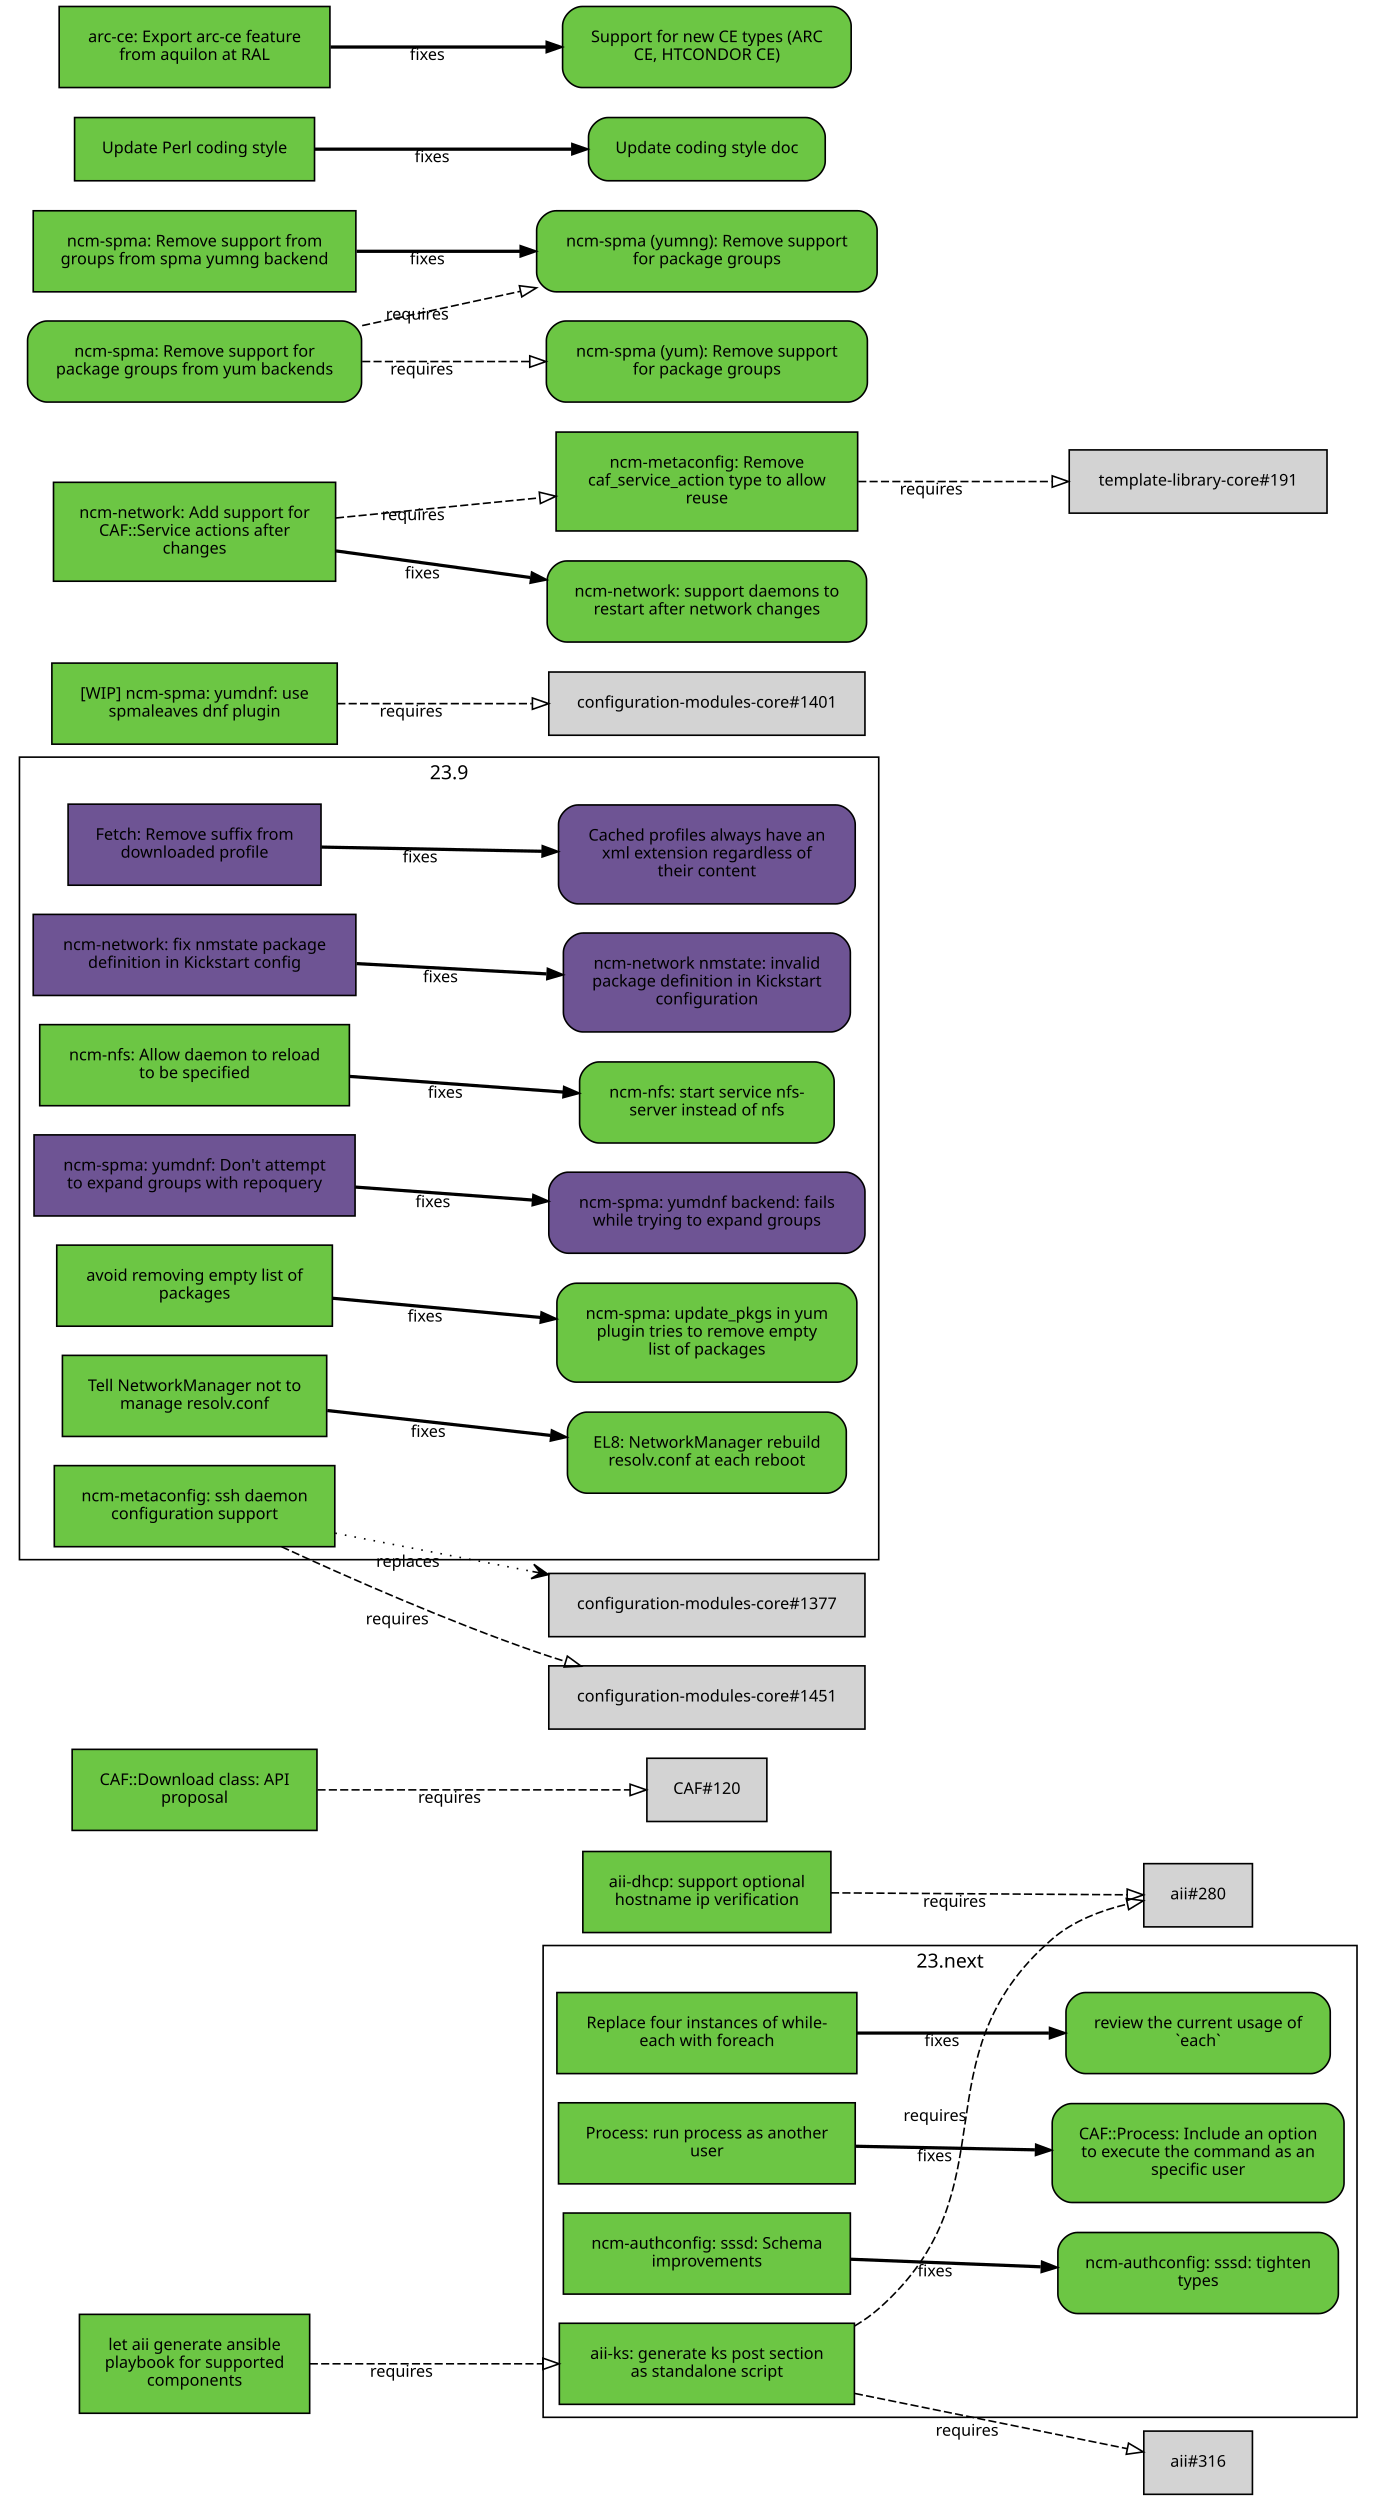
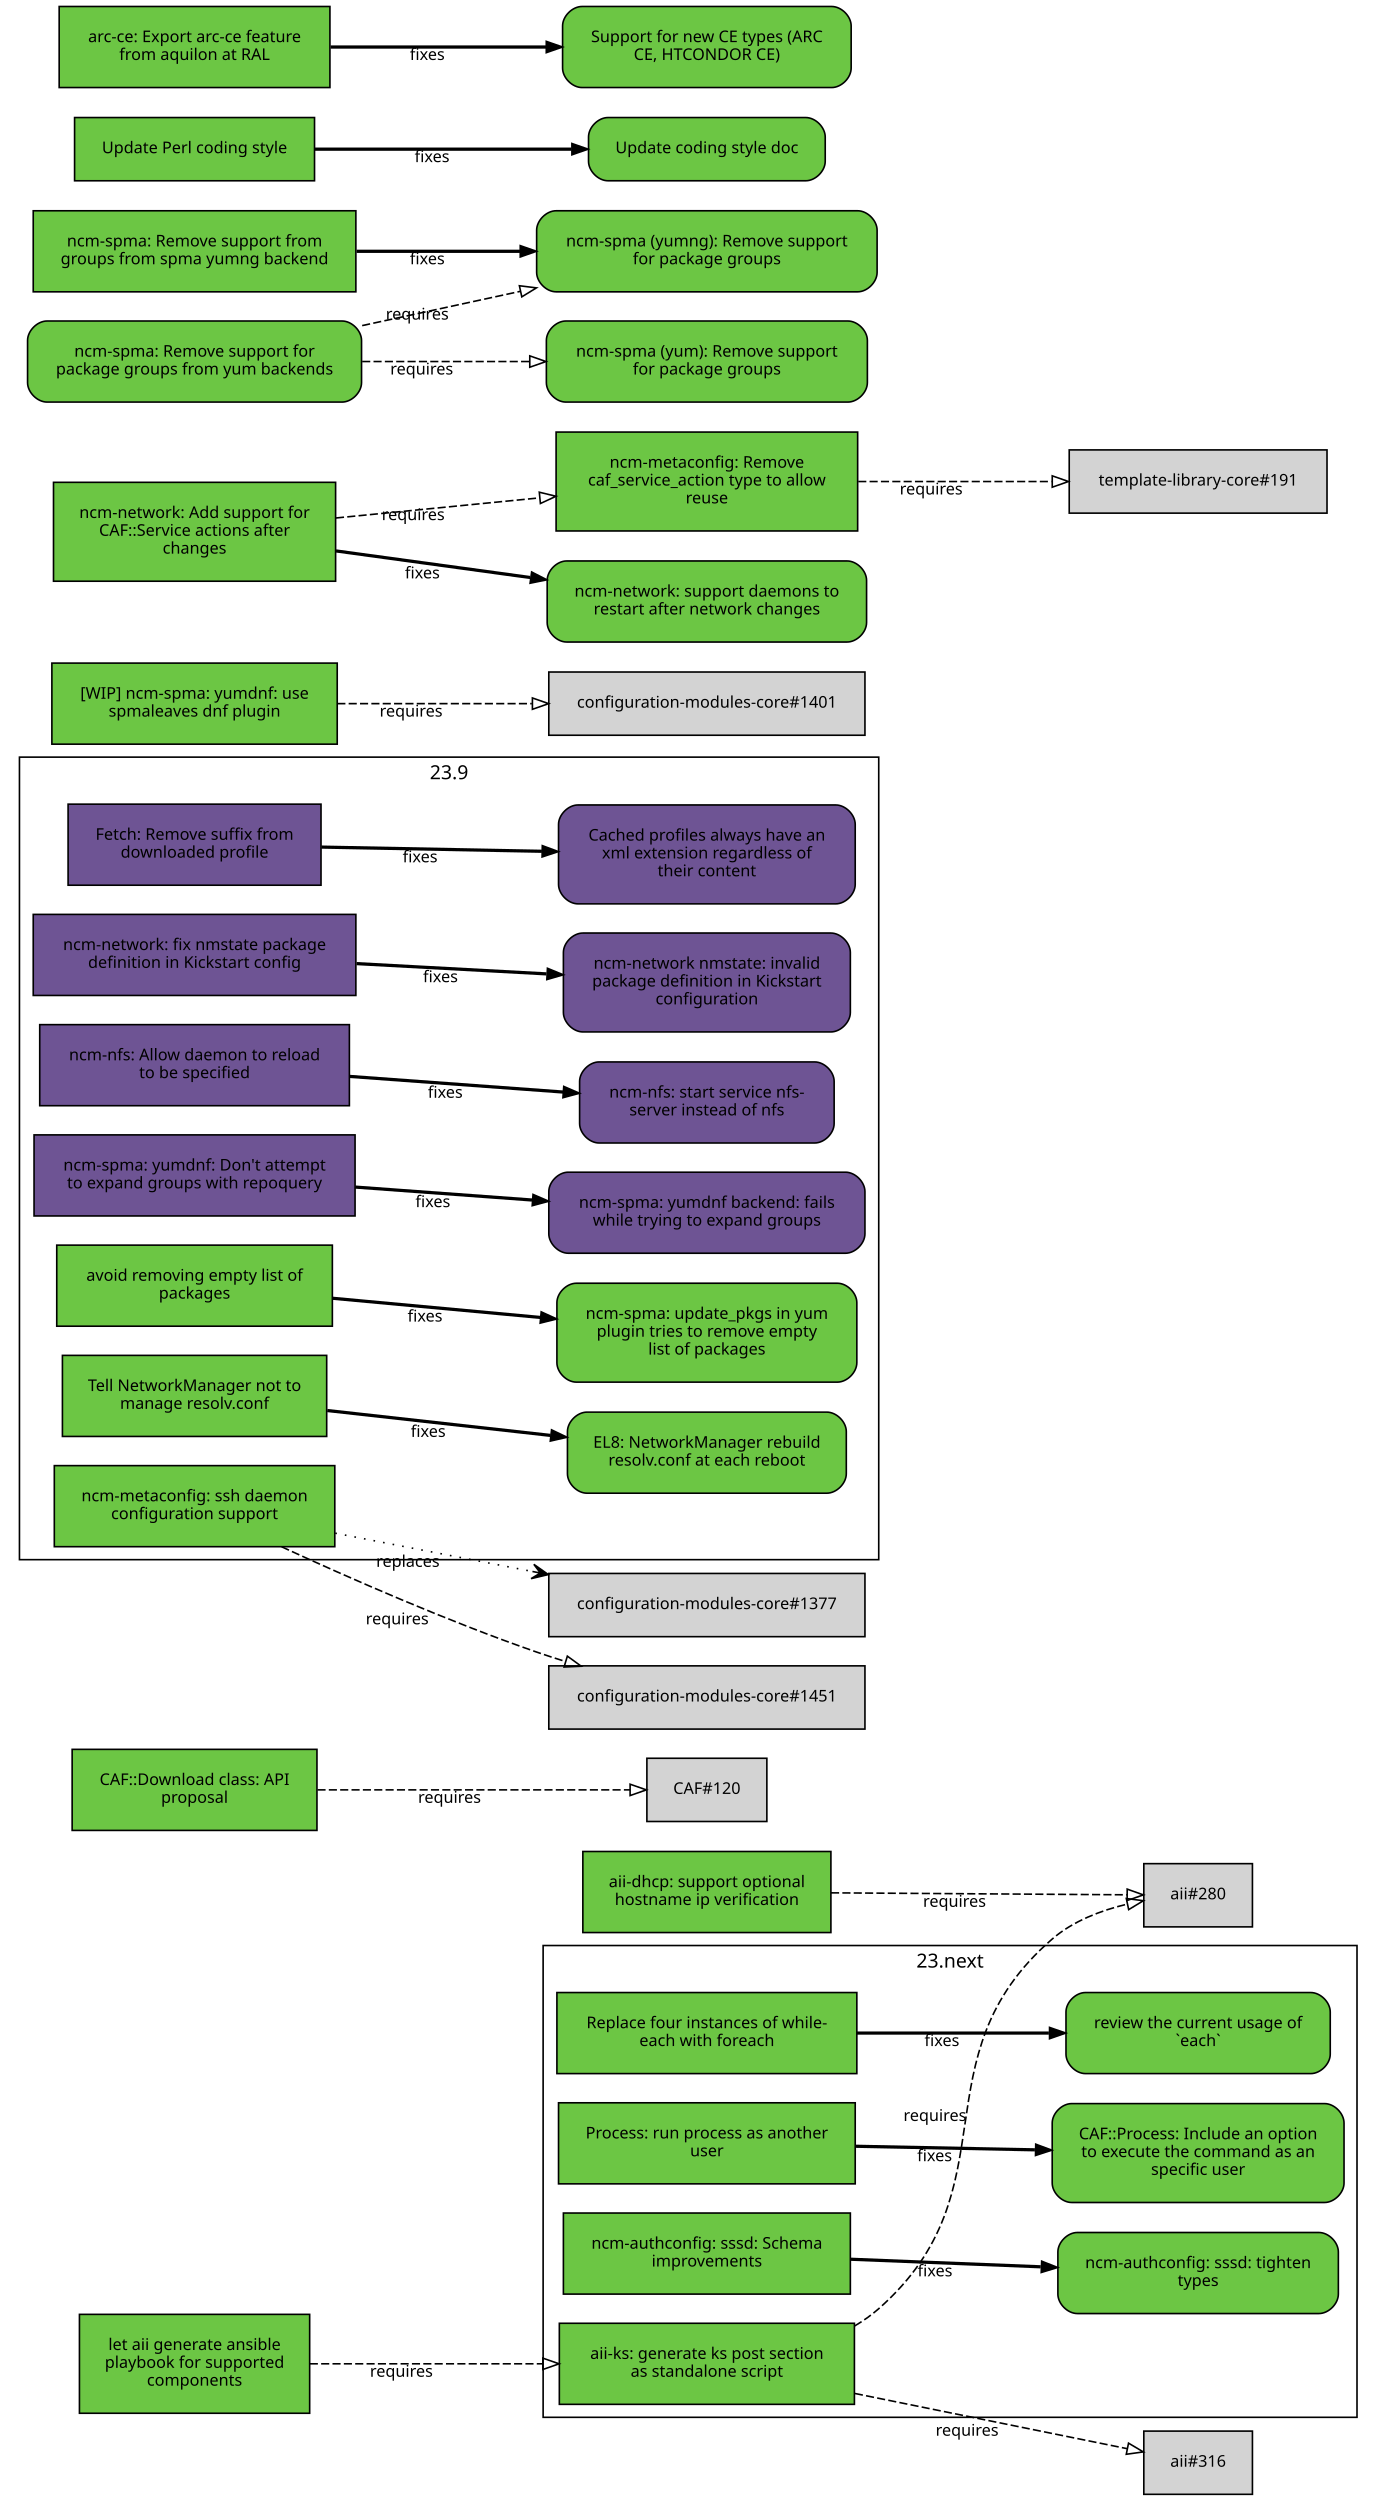
<svg xmlns="http://www.w3.org/2000/svg" xmlns:xlink="http://www.w3.org/1999/xlink" width="849pt" height="1542pt" viewBox="0.00 0.00 849.00 1542.00">
  <g id="graph0" class="graph" transform="scale(1 1) rotate(0) translate(4 1538)">
    <polygon fill="white" stroke="white" points="-4,5 -4,-1538 846,-1538 846,5 -4,5" />
    <g id="clust2" class="cluster">
      <polygon fill="none" stroke="black" points="8,-576 8,-1071 538,-1071 538,-576 8,-576" />
      <text text-anchor="middle" x="273" y="-1057.4" font-family="Sans" font-size="12.00">23.9</text>
    </g>
    <g id="clust1" class="cluster">
      <polygon fill="none" stroke="black" points="331,-47 331,-338 833,-338 833,-47 331,-47" />
      <text text-anchor="middle" x="582" y="-324.4" font-family="Sans" font-size="12.00">23.next</text>
    </g>
    <g id="node1" class="node">
      <g id="a_node1">
        <a xlink:href="https://github.com/quattor/aii/pull/328" xlink:title="aii#328 (pull-request)" target="_parent">
          <polygon fill="#6cc644" stroke="black" points="523,-105 341,-105 341,-55 523,-55 523,-105" />
          <text text-anchor="middle" x="432" y="-83" font-family="Sans" font-size="10.00">aii-ks: generate ks post section</text>
          <text text-anchor="middle" x="432" y="-72" font-family="Sans" font-size="10.00">as standalone script</text>
        </a>
      </g>
    </g>
    <g id="node2" class="node">
      <polygon fill="lightgrey" stroke="black" points="768.5,-388.5 701.5,-388.5 701.5,-349.5 768.5,-349.5 768.5,-388.5" />
      <text text-anchor="middle" x="735" y="-366.5" font-family="Sans" font-size="10.00">aii#280</text>
    </g>
    <g id="edge1" class="edge">
      <path fill="none" stroke="black" stroke-dasharray="5,2" d="M523.177,-103.373C528.47,-106.484 533.473,-110.008 538,-114 621.964,-188.027 560.351,-268.758 645,-342 657.821,-353.093 675.097,-359.629 691.017,-363.479" />
      <polygon fill="none" stroke="black" points="690.714,-366.993 701.222,-365.642 692.165,-360.145 690.714,-366.993" />
      <text text-anchor="middle" x="572.661" y="-229.788" font-family="Sans" font-size="10.00">requires</text>
    </g>
    <g id="node3" class="node">
      <polygon fill="lightgrey" stroke="black" points="768.5,-38.5 701.5,-38.5 701.5,0.5 768.5,0.5 768.5,-38.5" />
      <text text-anchor="middle" x="735" y="-16.5" font-family="Sans" font-size="10.00">aii#316</text>
    </g>
    <g id="edge2" class="edge">
      <path fill="none" stroke="black" stroke-dasharray="5,2" d="M523.31,-61.698C578.939,-50.424 647.704,-36.489 691.221,-27.669" />
      <polygon fill="none" stroke="black" points="692.075,-31.068 701.181,-25.651 690.685,-24.207 692.075,-31.068" />
      <text text-anchor="middle" x="592.501" y="-35.623" font-family="Sans" font-size="10.00">requires</text>
    </g>
    <g id="node4" class="node">
      <g id="a_node4">
        <a xlink:href="https://github.com/quattor/aii/pull/331" xlink:title="aii#331 (pull-request)" target="_parent">
          <polygon fill="#6cc644" stroke="black" points="187,-110.5 45,-110.5 45,-49.5 187,-49.5 187,-110.5" />
          <text text-anchor="middle" x="116" y="-88.5" font-family="Sans" font-size="10.00">let aii generate ansible</text>
          <text text-anchor="middle" x="116" y="-77.5" font-family="Sans" font-size="10.00">playbook for supported</text>
          <text text-anchor="middle" x="116" y="-66.5" font-family="Sans" font-size="10.00">components</text>
        </a>
      </g>
    </g>
    <g id="edge3" class="edge">
      <path fill="none" stroke="black" stroke-dasharray="5,2" d="M187.077,-80C229.343,-80 283.883,-80 330.668,-80" />
      <polygon fill="none" stroke="black" points="330.834,-83.5 340.834,-80 330.834,-76.5 330.834,-83.5" />
      <text text-anchor="middle" x="243.574" y="-72" font-family="Sans" font-size="10.00">requires</text>
    </g>
    <g id="node5" class="node">
      <g id="a_node5">
        <a xlink:href="https://github.com/quattor/aii/pull/299" xlink:title="aii#299 (pull-request)" target="_parent">
          <polygon fill="#6cc644" stroke="black" points="508.5,-396 355.5,-396 355.5,-346 508.5,-346 508.5,-396" />
          <text text-anchor="middle" x="432" y="-374" font-family="Sans" font-size="10.00">aii-dhcp: support optional</text>
          <text text-anchor="middle" x="432" y="-363" font-family="Sans" font-size="10.00">hostname ip verification</text>
        </a>
      </g>
    </g>
    <g id="edge4" class="edge">
      <path fill="none" stroke="black" stroke-dasharray="5,2" d="M508.566,-370.498C566.203,-370.115 643.525,-369.601 690.997,-369.286" />
      <polygon fill="none" stroke="black" points="691.258,-372.784 701.235,-369.218 691.212,-365.784 691.258,-372.784" />
      <text text-anchor="middle" x="584.734" y="-361.859" font-family="Sans" font-size="10.00">requires</text>
    </g>
    <g id="node6" class="node">
      <g id="a_node6">
        <a xlink:href="https://github.com/quattor/CAF/pull/277" xlink:title="CAF#277 (pull-request)" target="_parent">
          <polygon fill="#6cc644" stroke="black" points="524.5,-309 339.5,-309 339.5,-259 524.5,-259 524.5,-309" />
          <text text-anchor="middle" x="432" y="-287" font-family="Sans" font-size="10.00">Replace four instances of while-</text>
          <text text-anchor="middle" x="432" y="-276" font-family="Sans" font-size="10.00">each with foreach</text>
        </a>
      </g>
    </g>
    <g id="node7" class="node">
      <g id="a_node7">
        <a xlink:href="https://github.com/quattor/CAF/issues/109" xlink:title="CAF#109 (issue)" target="_parent">
          <path fill="#6cc644" stroke="black" d="M804.5,-309C804.5,-309 665.5,-309 665.5,-309 659.5,-309 653.5,-303 653.5,-297 653.5,-297 653.5,-271 653.5,-271 653.5,-265 659.5,-259 665.5,-259 665.5,-259 804.5,-259 804.5,-259 810.5,-259 816.5,-265 816.5,-271 816.5,-271 816.5,-297 816.5,-297 816.5,-303 810.5,-309 804.5,-309" />
          <text text-anchor="middle" x="735" y="-287" font-family="Sans" font-size="10.00">review the current usage of</text>
          <text text-anchor="middle" x="735" y="-276" font-family="Sans" font-size="10.00">`each`</text>
        </a>
      </g>
    </g>
    <g id="edge5" class="edge">
      <path fill="none" stroke="black" stroke-width="2" d="M524.536,-284C562.084,-284 605.448,-284 642.946,-284" />
      <polygon fill="black" stroke="black" points="643.357,-287.5 653.357,-284 643.357,-280.5 643.357,-287.5" />
      <text text-anchor="middle" x="576.972" y="-276" font-family="Sans" font-size="10.00">fixes</text>
    </g>
    <g id="node8" class="node">
      <g id="a_node8">
        <a xlink:href="https://github.com/quattor/CAF/pull/257" xlink:title="CAF#257 (pull-request)" target="_parent">
          <polygon fill="#6cc644" stroke="black" points="523.5,-241 340.5,-241 340.5,-191 523.5,-191 523.5,-241" />
          <text text-anchor="middle" x="432" y="-219" font-family="Sans" font-size="10.00">Process: run process as another</text>
          <text text-anchor="middle" x="432" y="-208" font-family="Sans" font-size="10.00">user</text>
        </a>
      </g>
    </g>
    <g id="node9" class="node">
      <g id="a_node9">
        <a xlink:href="https://github.com/quattor/CAF/issues/253" xlink:title="CAF#253 (issue)" target="_parent">
          <path fill="#6cc644" stroke="black" d="M813,-240.5C813,-240.5 657,-240.5 657,-240.5 651,-240.5 645,-234.5 645,-228.5 645,-228.5 645,-191.5 645,-191.5 645,-185.5 651,-179.5 657,-179.5 657,-179.5 813,-179.5 813,-179.5 819,-179.5 825,-185.5 825,-191.5 825,-191.5 825,-228.5 825,-228.5 825,-234.5 819,-240.5 813,-240.5" />
          <text text-anchor="middle" x="735" y="-218.5" font-family="Sans" font-size="10.00">CAF::Process: Include an option</text>
          <text text-anchor="middle" x="735" y="-207.5" font-family="Sans" font-size="10.00">to execute the command as an</text>
          <text text-anchor="middle" x="735" y="-196.5" font-family="Sans" font-size="10.00">specific user</text>
        </a>
      </g>
    </g>
    <g id="edge6" class="edge">
      <path fill="none" stroke="black" stroke-width="2" d="M523.718,-214.192C558.615,-213.496 598.632,-212.698 634.328,-211.987" />
      <polygon fill="black" stroke="black" points="634.835,-215.478 644.763,-211.779 634.695,-208.479 634.835,-215.478" />
      <text text-anchor="middle" x="572.462" y="-204.981" font-family="Sans" font-size="10.00">fixes</text>
    </g>
    <g id="node10" class="node">
      <g id="a_node10">
        <a xlink:href="https://github.com/quattor/CAF/pull/110" xlink:title="CAF#110 (pull-request)" target="_parent">
          <polygon fill="#6cc644" stroke="black" points="191.5,-459 40.5,-459 40.5,-409 191.5,-409 191.5,-459" />
          <text text-anchor="middle" x="116" y="-437" font-family="Sans" font-size="10.00">CAF::Download class: API</text>
          <text text-anchor="middle" x="116" y="-426" font-family="Sans" font-size="10.00">proposal</text>
        </a>
      </g>
    </g>
    <g id="node11" class="node">
      <polygon fill="lightgrey" stroke="black" points="469,-453.5 395,-453.5 395,-414.5 469,-414.5 469,-453.5" />
      <text text-anchor="middle" x="432" y="-431.5" font-family="Sans" font-size="10.00">CAF#120</text>
    </g>
    <g id="edge7" class="edge">
      <path fill="none" stroke="black" stroke-dasharray="5,2" d="M191.812,-434C251.718,-434 333.856,-434 384.623,-434" />
      <polygon fill="none" stroke="black" points="384.651,-437.5 394.651,-434 384.651,-430.5 384.651,-437.5" />
      <text text-anchor="middle" x="273.255" y="-426" font-family="Sans" font-size="10.00">requires</text>
    </g>
    <g id="node12" class="node">
      <g id="a_node12">
        <a xlink:href="https://github.com/quattor/CCM/pull/210" xlink:title="CCM#210 (pull-request)" target="_parent">
          <polygon fill="#6e5494" stroke="black" points="194,-1042 38,-1042 38,-992 194,-992 194,-1042" />
          <text text-anchor="middle" x="116" y="-1020" font-family="Sans" font-size="10.00">Fetch: Remove suffix from</text>
          <text text-anchor="middle" x="116" y="-1009" font-family="Sans" font-size="10.00">downloaded profile</text>
        </a>
      </g>
    </g>
    <g id="node13" class="node">
      <g id="a_node13">
        <a xlink:href="https://github.com/quattor/CCM/issues/204" xlink:title="CCM#204 (issue)" target="_parent">
          <path fill="#6e5494" stroke="black" d="M511.5,-1041.5C511.5,-1041.5 352.5,-1041.5 352.5,-1041.5 346.5,-1041.5 340.5,-1035.5 340.5,-1029.5 340.5,-1029.5 340.5,-992.5 340.5,-992.5 340.5,-986.5 346.5,-980.5 352.5,-980.5 352.5,-980.5 511.5,-980.5 511.5,-980.5 517.5,-980.5 523.5,-986.5 523.5,-992.5 523.5,-992.5 523.5,-1029.5 523.5,-1029.5 523.5,-1035.5 517.5,-1041.5 511.5,-1041.5" />
          <text text-anchor="middle" x="432" y="-1019.5" font-family="Sans" font-size="10.00">Cached profiles always have an</text>
          <text text-anchor="middle" x="432" y="-1008.5" font-family="Sans" font-size="10.00">xml extension regardless of</text>
          <text text-anchor="middle" x="432" y="-997.5" font-family="Sans" font-size="10.00">their content</text>
        </a>
      </g>
    </g>
    <g id="edge8" class="edge">
      <path fill="none" stroke="black" stroke-width="2" d="M194.215,-1015.52C235.236,-1014.74 286.154,-1013.77 330.251,-1012.93" />
      <polygon fill="black" stroke="black" points="330.492,-1016.42 340.423,-1012.73 330.358,-1009.42 330.492,-1016.42" />
      <text text-anchor="middle" x="255.112" y="-1006.13" font-family="Sans" font-size="10.00">fixes</text>
    </g>
    <g id="node14" class="node">
      <g id="a_node14">
        <a xlink:href="https://github.com/quattor/configuration-modules-core/pull/1630" xlink:title="configuration-modules-core#1630 (pull-request)" target="_parent">
          <polygon fill="#6e5494" stroke="black" points="215.5,-974 16.5,-974 16.5,-924 215.5,-924 215.5,-974" />
          <text text-anchor="middle" x="116" y="-952" font-family="Sans" font-size="10.00">ncm-network: fix nmstate package</text>
          <text text-anchor="middle" x="116" y="-941" font-family="Sans" font-size="10.00">definition in Kickstart config</text>
        </a>
      </g>
    </g>
    <g id="node15" class="node">
      <g id="a_node15">
        <a xlink:href="https://github.com/quattor/configuration-modules-core/issues/1629" xlink:title="configuration-modules-core#1629 (issue)" target="_parent">
          <path fill="#6e5494" stroke="black" d="M508.5,-962.5C508.5,-962.5 355.5,-962.5 355.5,-962.5 349.5,-962.5 343.5,-956.5 343.5,-950.5 343.5,-950.5 343.5,-913.5 343.5,-913.5 343.5,-907.5 349.5,-901.5 355.5,-901.5 355.5,-901.5 508.5,-901.5 508.5,-901.5 514.5,-901.5 520.5,-907.5 520.5,-913.5 520.5,-913.5 520.5,-950.5 520.5,-950.5 520.5,-956.5 514.5,-962.5 508.5,-962.5" />
          <text text-anchor="middle" x="432" y="-940.5" font-family="Sans" font-size="10.00">ncm-network nmstate: invalid</text>
          <text text-anchor="middle" x="432" y="-929.5" font-family="Sans" font-size="10.00">package definition in Kickstart</text>
          <text text-anchor="middle" x="432" y="-918.5" font-family="Sans" font-size="10.00">configuration</text>
        </a>
      </g>
    </g>
    <g id="edge9" class="edge">
      <path fill="none" stroke="black" stroke-width="2" d="M215.921,-943.644C253.303,-941.621 295.798,-939.32 333.087,-937.301" />
      <polygon fill="black" stroke="black" points="333.662,-940.775 343.458,-936.74 333.283,-933.785 333.662,-940.775" />
      <text text-anchor="middle" x="267.683" y="-932.192" font-family="Sans" font-size="10.00">fixes</text>
    </g>
    <g id="node16" class="node">
      <g id="a_node16">
        <a xlink:href="https://github.com/quattor/configuration-modules-core/pull/1622" xlink:title="configuration-modules-core#1622 (pull-request)" target="_parent">
          <polygon fill="#6cc644" stroke="black" points="520.5,-173 343.5,-173 343.5,-123 520.5,-123 520.5,-173" />
          <text text-anchor="middle" x="432" y="-151" font-family="Sans" font-size="10.00">ncm-authconfig: sssd: Schema</text>
          <text text-anchor="middle" x="432" y="-140" font-family="Sans" font-size="10.00">improvements</text>
        </a>
      </g>
    </g>
    <g id="node17" class="node">
      <g id="a_node17">
        <a xlink:href="https://github.com/quattor/configuration-modules-core/issues/1471" xlink:title="configuration-modules-core#1471 (issue)" target="_parent">
          <path fill="#6cc644" stroke="black" d="M809.5,-161C809.5,-161 660.5,-161 660.5,-161 654.5,-161 648.5,-155 648.5,-149 648.5,-149 648.5,-123 648.5,-123 648.5,-117 654.5,-111 660.5,-111 660.5,-111 809.5,-111 809.5,-111 815.5,-111 821.5,-117 821.5,-123 821.5,-123 821.5,-149 821.5,-149 821.5,-155 815.5,-161 809.5,-161" />
          <text text-anchor="middle" x="735" y="-139" font-family="Sans" font-size="10.00">ncm-authconfig: sssd: tighten</text>
          <text text-anchor="middle" x="735" y="-128" font-family="Sans" font-size="10.00">types</text>
        </a>
      </g>
    </g>
    <g id="edge10" class="edge">
      <path fill="none" stroke="black" stroke-width="2" d="M520.871,-144.497C557.589,-143.033 600.362,-141.328 637.912,-139.831" />
      <polygon fill="black" stroke="black" points="638.502,-143.31 648.355,-139.414 638.224,-136.316 638.502,-143.31" />
      <text text-anchor="middle" x="572.7" y="-133.952" font-family="Sans" font-size="10.00">fixes</text>
    </g>
    <g id="node18" class="node">
      <g id="a_node18">
        <a xlink:href="https://github.com/quattor/configuration-modules-core/pull/1621" xlink:title="configuration-modules-core#1621 (pull-request)" target="_parent">
-           <polygon fill="#6cc644" stroke="black" points="211.5,-906 20.5,-906 20.5,-856 211.5,-856 211.5,-906" />
+           <polygon fill="#6e5494" stroke="black" points="211.5,-906 20.5,-906 20.5,-856 211.5,-856 211.5,-906" />
          <text text-anchor="middle" x="116" y="-884" font-family="Sans" font-size="10.00">ncm-nfs: Allow daemon to reload</text>
          <text text-anchor="middle" x="116" y="-873" font-family="Sans" font-size="10.00">to be specified</text>
        </a>
      </g>
    </g>
    <g id="node19" class="node">
      <g id="a_node19">
        <a xlink:href="https://github.com/quattor/configuration-modules-core/issues/1618" xlink:title="configuration-modules-core#1618 (issue)" target="_parent">
-           <path fill="#6cc644" stroke="black" d="M498.5,-883C498.5,-883 365.5,-883 365.5,-883 359.5,-883 353.5,-877 353.5,-871 353.5,-871 353.5,-845 353.5,-845 353.5,-839 359.5,-833 365.5,-833 365.5,-833 498.5,-833 498.5,-833 504.5,-833 510.5,-839 510.5,-845 510.5,-845 510.5,-871 510.5,-871 510.5,-877 504.5,-883 498.5,-883" />
+           <path fill="#6e5494" stroke="black" d="M498.5,-883C498.5,-883 365.5,-883 365.5,-883 359.5,-883 353.5,-877 353.5,-871 353.5,-871 353.5,-845 353.5,-845 353.5,-839 359.5,-833 365.5,-833 365.5,-833 498.5,-833 498.5,-833 504.5,-833 510.5,-839 510.5,-845 510.5,-845 510.5,-871 510.5,-871 510.5,-877 504.5,-883 498.5,-883" />
          <text text-anchor="middle" x="432" y="-861" font-family="Sans" font-size="10.00">ncm-nfs: start service nfs-</text>
          <text text-anchor="middle" x="432" y="-850" font-family="Sans" font-size="10.00">server instead of nfs</text>
        </a>
      </g>
    </g>
    <g id="edge11" class="edge">
      <path fill="none" stroke="black" stroke-width="2" d="M211.636,-874.068C253.508,-871.001 302.447,-867.416 343.464,-864.412" />
      <polygon fill="black" stroke="black" points="343.722,-867.902 353.439,-863.681 343.21,-860.921 343.722,-867.902" />
      <text text-anchor="middle" x="270.635" y="-860.868" font-family="Sans" font-size="10.00">fixes</text>
    </g>
    <g id="node20" class="node">
      <g id="a_node20">
        <a xlink:href="https://github.com/quattor/configuration-modules-core/pull/1620" xlink:title="configuration-modules-core#1620 (pull-request)" target="_parent">
          <polygon fill="#6e5494" stroke="black" points="215,-838 17,-838 17,-788 215,-788 215,-838" />
          <text text-anchor="middle" x="116" y="-816" font-family="Sans" font-size="10.00">ncm-spma: yumdnf: Don't attempt</text>
          <text text-anchor="middle" x="116" y="-805" font-family="Sans" font-size="10.00">to expand groups with repoquery</text>
        </a>
      </g>
    </g>
    <g id="node21" class="node">
      <g id="a_node21">
        <a xlink:href="https://github.com/quattor/configuration-modules-core/issues/1524" xlink:title="configuration-modules-core#1524 (issue)" target="_parent">
          <path fill="#6e5494" stroke="black" d="M517.5,-815C517.5,-815 346.5,-815 346.5,-815 340.5,-815 334.5,-809 334.5,-803 334.5,-803 334.5,-777 334.5,-777 334.5,-771 340.5,-765 346.5,-765 346.5,-765 517.5,-765 517.5,-765 523.5,-765 529.5,-771 529.5,-777 529.5,-777 529.5,-803 529.5,-803 529.5,-809 523.5,-815 517.5,-815" />
          <text text-anchor="middle" x="432" y="-793" font-family="Sans" font-size="10.00">ncm-spma: yumdnf backend: fails</text>
          <text text-anchor="middle" x="432" y="-782" font-family="Sans" font-size="10.00">while trying to expand groups</text>
        </a>
      </g>
    </g>
    <g id="edge12" class="edge">
      <path fill="none" stroke="black" stroke-width="2" d="M215.06,-805.817C249.699,-803.28 288.815,-800.415 324.146,-797.827" />
      <polygon fill="black" stroke="black" points="324.773,-801.29 334.491,-797.069 324.262,-794.309 324.773,-801.29" />
      <text text-anchor="middle" x="262.99" y="-793.428" font-family="Sans" font-size="10.00">fixes</text>
    </g>
    <g id="node22" class="node">
      <g id="a_node22">
        <a xlink:href="https://github.com/quattor/configuration-modules-core/pull/1554" xlink:title="configuration-modules-core#1554 (pull-request)" target="_parent">
          <polygon fill="#6cc644" stroke="black" points="201,-770 31,-770 31,-720 201,-720 201,-770" />
          <text text-anchor="middle" x="116" y="-748" font-family="Sans" font-size="10.00">avoid removing empty list of</text>
          <text text-anchor="middle" x="116" y="-737" font-family="Sans" font-size="10.00">packages</text>
        </a>
      </g>
    </g>
    <g id="node23" class="node">
      <g id="a_node23">
        <a xlink:href="https://github.com/quattor/configuration-modules-core/issues/1553" xlink:title="configuration-modules-core#1553 (issue)" target="_parent">
          <path fill="#6cc644" stroke="black" d="M512.5,-746.5C512.5,-746.5 351.5,-746.5 351.5,-746.5 345.5,-746.5 339.5,-740.5 339.5,-734.5 339.5,-734.5 339.5,-697.5 339.5,-697.5 339.5,-691.5 345.5,-685.5 351.5,-685.5 351.5,-685.5 512.5,-685.5 512.5,-685.5 518.5,-685.5 524.5,-691.5 524.5,-697.5 524.5,-697.5 524.5,-734.5 524.5,-734.5 524.5,-740.5 518.5,-746.5 512.5,-746.5" />
          <text text-anchor="middle" x="432" y="-724.5" font-family="Sans" font-size="10.00">ncm-spma: update_pkgs in yum</text>
          <text text-anchor="middle" x="432" y="-713.5" font-family="Sans" font-size="10.00">plugin tries to remove empty</text>
          <text text-anchor="middle" x="432" y="-702.5" font-family="Sans" font-size="10.00">list of packages</text>
        </a>
      </g>
    </g>
    <g id="edge13" class="edge">
      <path fill="none" stroke="black" stroke-width="2" d="M201.146,-737.229C240.585,-733.586 287.904,-729.216 329.33,-725.39" />
      <polygon fill="black" stroke="black" points="329.814,-728.86 339.45,-724.455 329.17,-721.89 329.814,-728.86" />
      <text text-anchor="middle" x="258.153" y="-722.855" font-family="Sans" font-size="10.00">fixes</text>
    </g>
    <g id="node24" class="node">
      <g id="a_node24">
        <a xlink:href="https://github.com/quattor/configuration-modules-core/pull/1452" xlink:title="configuration-modules-core#1452 (pull-request)" target="_parent">
          <polygon fill="#6cc644" stroke="black" points="202.5,-634 29.5,-634 29.5,-584 202.5,-584 202.5,-634" />
          <text text-anchor="middle" x="116" y="-612" font-family="Sans" font-size="10.00">ncm-metaconfig: ssh daemon</text>
          <text text-anchor="middle" x="116" y="-601" font-family="Sans" font-size="10.00">configuration support</text>
        </a>
      </g>
    </g>
    <g id="node25" class="node">
      <polygon fill="lightgrey" stroke="black" points="529.5,-567.5 334.5,-567.5 334.5,-528.5 529.5,-528.5 529.5,-567.5" />
      <text text-anchor="middle" x="432" y="-545.5" font-family="Sans" font-size="10.00">configuration-modules-core#1377</text>
    </g>
    <g id="edge14" class="edge">
      <path fill="none" stroke="black" stroke-dasharray="1,5" d="M202.802,-592.331C240.298,-585.047 284.669,-576.427 324.269,-568.734" />
      <polygon fill="black" stroke="black" points="334.228,-566.8 325.269,-573.124 329.319,-567.753 324.411,-568.707 324.411,-568.707 324.411,-568.707 329.319,-567.753 323.553,-564.289 334.228,-566.8 334.228,-566.8" />
      <text text-anchor="middle" x="247.583" y="-571.552" font-family="Sans" font-size="10.00">replaces</text>
    </g>
    <g id="node26" class="node">
      <polygon fill="lightgrey" stroke="black" points="529.5,-510.5 334.5,-510.5 334.5,-471.5 529.5,-471.5 529.5,-510.5" />
      <text text-anchor="middle" x="432" y="-488.5" font-family="Sans" font-size="10.00">configuration-modules-core#1451</text>
    </g>
    <g id="edge15" class="edge">
      <path fill="none" stroke="black" stroke-dasharray="5,2" d="M169.693,-583.943C211.678,-564.586 272.288,-537.982 327,-519 332.797,-516.989 338.816,-515.033 344.905,-513.152" />
      <polygon fill="none" stroke="black" points="345.944,-516.495 354.51,-510.26 343.926,-509.792 345.944,-516.495" />
      <text text-anchor="middle" x="240.995" y="-536.113" font-family="Sans" font-size="10.00">requires</text>
    </g>
    <g id="node27" class="node">
      <g id="a_node27">
        <a xlink:href="https://github.com/quattor/configuration-modules-core/pull/1507" xlink:title="configuration-modules-core#1507 (pull-request)" target="_parent">
          <polygon fill="#6cc644" stroke="black" points="204,-1129 28,-1129 28,-1079 204,-1079 204,-1129" />
          <text text-anchor="middle" x="116" y="-1107" font-family="Sans" font-size="10.00">[WIP] ncm-spma: yumdnf: use</text>
          <text text-anchor="middle" x="116" y="-1096" font-family="Sans" font-size="10.00">spmaleaves dnf plugin</text>
        </a>
      </g>
    </g>
    <g id="node28" class="node">
      <polygon fill="lightgrey" stroke="black" points="529.5,-1123.5 334.5,-1123.5 334.5,-1084.5 529.5,-1084.5 529.5,-1123.5" />
      <text text-anchor="middle" x="432" y="-1101.5" font-family="Sans" font-size="10.00">configuration-modules-core#1401</text>
    </g>
    <g id="edge16" class="edge">
      <path fill="none" stroke="black" stroke-dasharray="5,2" d="M204.05,-1104C241.203,-1104 284.927,-1104 324.027,-1104" />
      <polygon fill="none" stroke="black" points="324.391,-1107.5 334.391,-1104 324.391,-1100.5 324.391,-1107.5" />
      <text text-anchor="middle" x="249.549" y="-1096" font-family="Sans" font-size="10.00">requires</text>
    </g>
    <g id="node29" class="node">
      <g id="a_node29">
        <a xlink:href="https://github.com/quattor/configuration-modules-core/pull/1336" xlink:title="configuration-modules-core#1336 (pull-request)" target="_parent">
          <polygon fill="#6cc644" stroke="black" points="203,-1240.5 29,-1240.5 29,-1179.5 203,-1179.5 203,-1240.5" />
          <text text-anchor="middle" x="116" y="-1218.5" font-family="Sans" font-size="10.00">ncm-network: Add support for</text>
          <text text-anchor="middle" x="116" y="-1207.5" font-family="Sans" font-size="10.00">CAF::Service actions after</text>
          <text text-anchor="middle" x="116" y="-1196.5" font-family="Sans" font-size="10.00">changes</text>
        </a>
      </g>
    </g>
    <g id="node30" class="node">
      <g id="a_node30">
        <a xlink:href="https://github.com/quattor/configuration-modules-core/pull/1335" xlink:title="configuration-modules-core#1335 (pull-request)" target="_parent">
          <polygon fill="#6cc644" stroke="black" points="525,-1271.5 339,-1271.5 339,-1210.5 525,-1210.5 525,-1271.5" />
          <text text-anchor="middle" x="432" y="-1249.5" font-family="Sans" font-size="10.00">ncm-metaconfig: Remove</text>
          <text text-anchor="middle" x="432" y="-1238.5" font-family="Sans" font-size="10.00">caf_service_action type to allow</text>
          <text text-anchor="middle" x="432" y="-1227.5" font-family="Sans" font-size="10.00">reuse</text>
        </a>
      </g>
    </g>
    <g id="edge17" class="edge">
      <path fill="none" stroke="black" stroke-dasharray="5,2" d="M203.217,-1218.51C242.047,-1222.35 288.184,-1226.9 328.746,-1230.9" />
      <polygon fill="none" stroke="black" points="328.636,-1234.41 338.931,-1231.91 329.323,-1227.44 328.636,-1234.41" />
      <text text-anchor="middle" x="250.868" y="-1217.19" font-family="Sans" font-size="10.00">requires</text>
    </g>
    <g id="node31" class="node">
      <g id="a_node31">
        <a xlink:href="https://github.com/quattor/configuration-modules-core/issues/1071" xlink:title="configuration-modules-core#1071 (issue)" target="_parent">
          <path fill="#6cc644" stroke="black" d="M518.5,-1192C518.5,-1192 345.5,-1192 345.5,-1192 339.5,-1192 333.5,-1186 333.5,-1180 333.5,-1180 333.5,-1154 333.5,-1154 333.5,-1148 339.5,-1142 345.5,-1142 345.5,-1142 518.5,-1142 518.5,-1142 524.5,-1142 530.5,-1148 530.5,-1154 530.5,-1154 530.5,-1180 530.5,-1180 530.5,-1186 524.5,-1192 518.5,-1192" />
          <text text-anchor="middle" x="432" y="-1170" font-family="Sans" font-size="10.00">ncm-network: support daemons to</text>
          <text text-anchor="middle" x="432" y="-1159" font-family="Sans" font-size="10.00">restart after network changes</text>
        </a>
      </g>
    </g>
    <g id="edge18" class="edge">
      <path fill="none" stroke="black" stroke-width="2" d="M203.217,-1198.19C240.216,-1193.13 283.848,-1187.15 322.972,-1181.79" />
      <polygon fill="black" stroke="black" points="323.912,-1185.2 333.344,-1180.37 322.962,-1178.26 323.912,-1185.2" />
      <text text-anchor="middle" x="256.527" y="-1181.25" font-family="Sans" font-size="10.00">fixes</text>
    </g>
    <g id="node32" class="node">
      <polygon fill="lightgrey" stroke="black" points="814.5,-1260.5 655.5,-1260.5 655.5,-1221.5 814.5,-1221.5 814.5,-1260.5" />
      <text text-anchor="middle" x="735" y="-1238.5" font-family="Sans" font-size="10.00">template-library-core#191</text>
    </g>
    <g id="edge19" class="edge">
      <path fill="none" stroke="black" stroke-dasharray="5,2" d="M525.355,-1241C563.266,-1241 606.994,-1241 644.594,-1241" />
      <polygon fill="none" stroke="black" points="645.026,-1244.5 655.026,-1241 645.026,-1237.5 645.026,-1244.5" />
      <text text-anchor="middle" x="570.341" y="-1233" font-family="Sans" font-size="10.00">requires</text>
    </g>
    <g id="node33" class="node">
      <g id="a_node33">
        <a xlink:href="https://github.com/quattor/configuration-modules-core/pull/1148" xlink:title="configuration-modules-core#1148 (pull-request)" target="_parent">
          <polygon fill="#6cc644" stroke="black" points="215.5,-1408 16.5,-1408 16.5,-1358 215.5,-1358 215.5,-1408" />
          <text text-anchor="middle" x="116" y="-1386" font-family="Sans" font-size="10.00">ncm-spma: Remove support from</text>
          <text text-anchor="middle" x="116" y="-1375" font-family="Sans" font-size="10.00">groups from spma yumng backend</text>
        </a>
      </g>
    </g>
    <g id="node34" class="node">
      <g id="a_node34">
        <a xlink:href="https://github.com/quattor/configuration-modules-core/issues/952" xlink:title="configuration-modules-core#952 (issue)" target="_parent">
          <path fill="#6cc644" stroke="black" d="M525,-1408C525,-1408 339,-1408 339,-1408 333,-1408 327,-1402 327,-1396 327,-1396 327,-1370 327,-1370 327,-1364 333,-1358 339,-1358 339,-1358 525,-1358 525,-1358 531,-1358 537,-1364 537,-1370 537,-1370 537,-1396 537,-1396 537,-1402 531,-1408 525,-1408" />
          <text text-anchor="middle" x="432" y="-1386" font-family="Sans" font-size="10.00">ncm-spma (yumng): Remove support</text>
          <text text-anchor="middle" x="432" y="-1375" font-family="Sans" font-size="10.00">for package groups</text>
        </a>
      </g>
    </g>
    <g id="edge20" class="edge">
      <path fill="none" stroke="black" stroke-width="2" d="M215.921,-1383C247.933,-1383 283.695,-1383 316.726,-1383" />
      <polygon fill="black" stroke="black" points="316.883,-1386.5 326.883,-1383 316.882,-1379.5 316.883,-1386.5" />
      <text text-anchor="middle" x="259.546" y="-1375" font-family="Sans" font-size="10.00">fixes</text>
    </g>
    <g id="node35" class="node">
      <g id="a_node35">
        <a xlink:href="https://github.com/quattor/configuration-modules-core/issues/950" xlink:title="configuration-modules-core#950 (issue)" target="_parent">
          <path fill="#6cc644" stroke="black" d="M207,-1340C207,-1340 25,-1340 25,-1340 19,-1340 13,-1334 13,-1328 13,-1328 13,-1302 13,-1302 13,-1296 19,-1290 25,-1290 25,-1290 207,-1290 207,-1290 213,-1290 219,-1296 219,-1302 219,-1302 219,-1328 219,-1328 219,-1334 213,-1340 207,-1340" />
          <text text-anchor="middle" x="116" y="-1318" font-family="Sans" font-size="10.00">ncm-spma: Remove support for</text>
          <text text-anchor="middle" x="116" y="-1307" font-family="Sans" font-size="10.00">package groups from yum backends</text>
        </a>
      </g>
    </g>
    <g id="node36" class="node">
      <g id="a_node36">
        <a xlink:href="https://github.com/quattor/configuration-modules-core/issues/951" xlink:title="configuration-modules-core#951 (issue)" target="_parent">
          <path fill="#6cc644" stroke="black" d="M519,-1340C519,-1340 345,-1340 345,-1340 339,-1340 333,-1334 333,-1328 333,-1328 333,-1302 333,-1302 333,-1296 339,-1290 345,-1290 345,-1290 519,-1290 519,-1290 525,-1290 531,-1296 531,-1302 531,-1302 531,-1328 531,-1328 531,-1334 525,-1340 519,-1340" />
          <text text-anchor="middle" x="432" y="-1318" font-family="Sans" font-size="10.00">ncm-spma (yum): Remove support</text>
          <text text-anchor="middle" x="432" y="-1307" font-family="Sans" font-size="10.00">for package groups</text>
        </a>
      </g>
    </g>
    <g id="edge21" class="edge">
      <path fill="none" stroke="black" stroke-dasharray="5,2" d="M219.381,-1315C252.386,-1315 289.071,-1315 322.502,-1315" />
      <polygon fill="none" stroke="black" points="322.765,-1318.5 332.765,-1315 322.765,-1311.5 322.765,-1318.5" />
      <text text-anchor="middle" x="256.107" y="-1307" font-family="Sans" font-size="10.00">requires</text>
    </g>
    <g id="edge22" class="edge">
      <path fill="none" stroke="black" stroke-dasharray="5,2" d="M219.381,-1337.17C250.602,-1343.93 285.116,-1351.41 317.053,-1358.32" />
      <polygon fill="none" stroke="black" points="316.361,-1361.75 326.876,-1360.45 317.843,-1354.91 316.361,-1361.75" />
      <text text-anchor="middle" x="253.372" y="-1340.86" font-family="Sans" font-size="10.00">requires</text>
    </g>
    <g id="node37" class="node">
      <g id="a_node37">
        <a xlink:href="https://github.com/quattor/quattor.github.com/pull/278" xlink:title="quattor.github.com#278 (pull-request)" target="_parent">
          <polygon fill="#6cc644" stroke="black" points="190,-1465.5 42,-1465.5 42,-1426.5 190,-1426.5 190,-1465.5" />
          <text text-anchor="middle" x="116" y="-1443.5" font-family="Sans" font-size="10.00">Update Perl coding style</text>
        </a>
      </g>
    </g>
    <g id="node38" class="node">
      <g id="a_node38">
        <a xlink:href="https://github.com/quattor/quattor.github.com/issues/215" xlink:title="quattor.github.com#215 (issue)" target="_parent">
          <path fill="#6cc644" stroke="black" d="M493,-1465.5C493,-1465.5 371,-1465.5 371,-1465.5 365,-1465.5 359,-1459.5 359,-1453.5 359,-1453.5 359,-1438.5 359,-1438.5 359,-1432.5 365,-1426.5 371,-1426.5 371,-1426.5 493,-1426.5 493,-1426.5 499,-1426.5 505,-1432.5 505,-1438.5 505,-1438.5 505,-1453.5 505,-1453.5 505,-1459.5 499,-1465.5 493,-1465.5" />
          <text text-anchor="middle" x="432" y="-1443.5" font-family="Sans" font-size="10.00">Update coding style doc</text>
        </a>
      </g>
    </g>
    <g id="edge23" class="edge">
      <path fill="none" stroke="black" stroke-width="2" d="M190.223,-1446C237.595,-1446 299.358,-1446 348.469,-1446" />
      <polygon fill="black" stroke="black" points="348.747,-1449.5 358.747,-1446 348.746,-1442.5 348.747,-1449.5" />
      <text text-anchor="middle" x="262.497" y="-1438" font-family="Sans" font-size="10.00">fixes</text>
    </g>
    <g id="node39" class="node">
      <g id="a_node39">
        <a xlink:href="https://github.com/quattor/template-library-grid/pull/232" xlink:title="template-library-grid#232 (pull-request)" target="_parent">
          <polygon fill="#6cc644" stroke="black" points="199.5,-1534 32.5,-1534 32.5,-1484 199.5,-1484 199.5,-1534" />
          <text text-anchor="middle" x="116" y="-1512" font-family="Sans" font-size="10.00">arc-ce: Export arc-ce feature</text>
          <text text-anchor="middle" x="116" y="-1501" font-family="Sans" font-size="10.00">from aquilon at RAL</text>
        </a>
      </g>
    </g>
    <g id="node40" class="node">
      <g id="a_node40">
        <a xlink:href="https://github.com/quattor/template-library-grid/issues/221" xlink:title="template-library-grid#221 (issue)" target="_parent">
          <path fill="#6cc644" stroke="black" d="M509,-1534C509,-1534 355,-1534 355,-1534 349,-1534 343,-1528 343,-1522 343,-1522 343,-1496 343,-1496 343,-1490 349,-1484 355,-1484 355,-1484 509,-1484 509,-1484 515,-1484 521,-1490 521,-1496 521,-1496 521,-1522 521,-1522 521,-1528 515,-1534 509,-1534" />
          <text text-anchor="middle" x="432" y="-1512" font-family="Sans" font-size="10.00">Support for new CE types (ARC</text>
          <text text-anchor="middle" x="432" y="-1501" font-family="Sans" font-size="10.00">CE, HTCONDOR CE)</text>
        </a>
      </g>
    </g>
    <g id="edge24" class="edge">
      <path fill="none" stroke="black" stroke-width="2" d="M199.911,-1509C240.702,-1509 290.151,-1509 332.823,-1509" />
      <polygon fill="black" stroke="black" points="332.947,-1512.5 342.947,-1509 332.947,-1505.5 332.947,-1512.5" />
      <text text-anchor="middle" x="259.543" y="-1501" font-family="Sans" font-size="10.00">fixes</text>
    </g>
    <g id="node41" class="node">
      <g id="a_node41">
        <a xlink:href="https://github.com/quattor/template-library-standard/pull/154" xlink:title="template-library-standard#154 (pull-request)" target="_parent">
          <polygon fill="#6cc644" stroke="black" points="197.5,-702 34.5,-702 34.5,-652 197.5,-652 197.5,-702" />
          <text text-anchor="middle" x="116" y="-680" font-family="Sans" font-size="10.00">Tell NetworkManager not to</text>
          <text text-anchor="middle" x="116" y="-669" font-family="Sans" font-size="10.00">manage resolv.conf</text>
        </a>
      </g>
    </g>
    <g id="node42" class="node">
      <g id="a_node42">
        <a xlink:href="https://github.com/quattor/template-library-standard/issues/153" xlink:title="template-library-standard#153 (issue)" target="_parent">
          <path fill="#6cc644" stroke="black" d="M506,-667C506,-667 358,-667 358,-667 352,-667 346,-661 346,-655 346,-655 346,-629 346,-629 346,-623 352,-617 358,-617 358,-617 506,-617 506,-617 512,-617 518,-623 518,-629 518,-629 518,-655 518,-655 518,-661 512,-667 506,-667" />
          <text text-anchor="middle" x="432" y="-645" font-family="Sans" font-size="10.00">EL8: NetworkManager rebuild</text>
          <text text-anchor="middle" x="432" y="-634" font-family="Sans" font-size="10.00">resolv.conf at each reboot</text>
        </a>
      </g>
    </g>
    <g id="edge25" class="edge">
      <path fill="none" stroke="black" stroke-width="2" d="M197.863,-667.987C239.923,-663.298 291.603,-657.538 335.609,-652.633" />
      <polygon fill="black" stroke="black" points="336.193,-656.089 345.744,-651.503 335.418,-649.132 336.193,-656.089" />
      <text text-anchor="middle" x="260.115" y="-651.71" font-family="Sans" font-size="10.00">fixes</text>
    </g>
  </g>
</svg>
